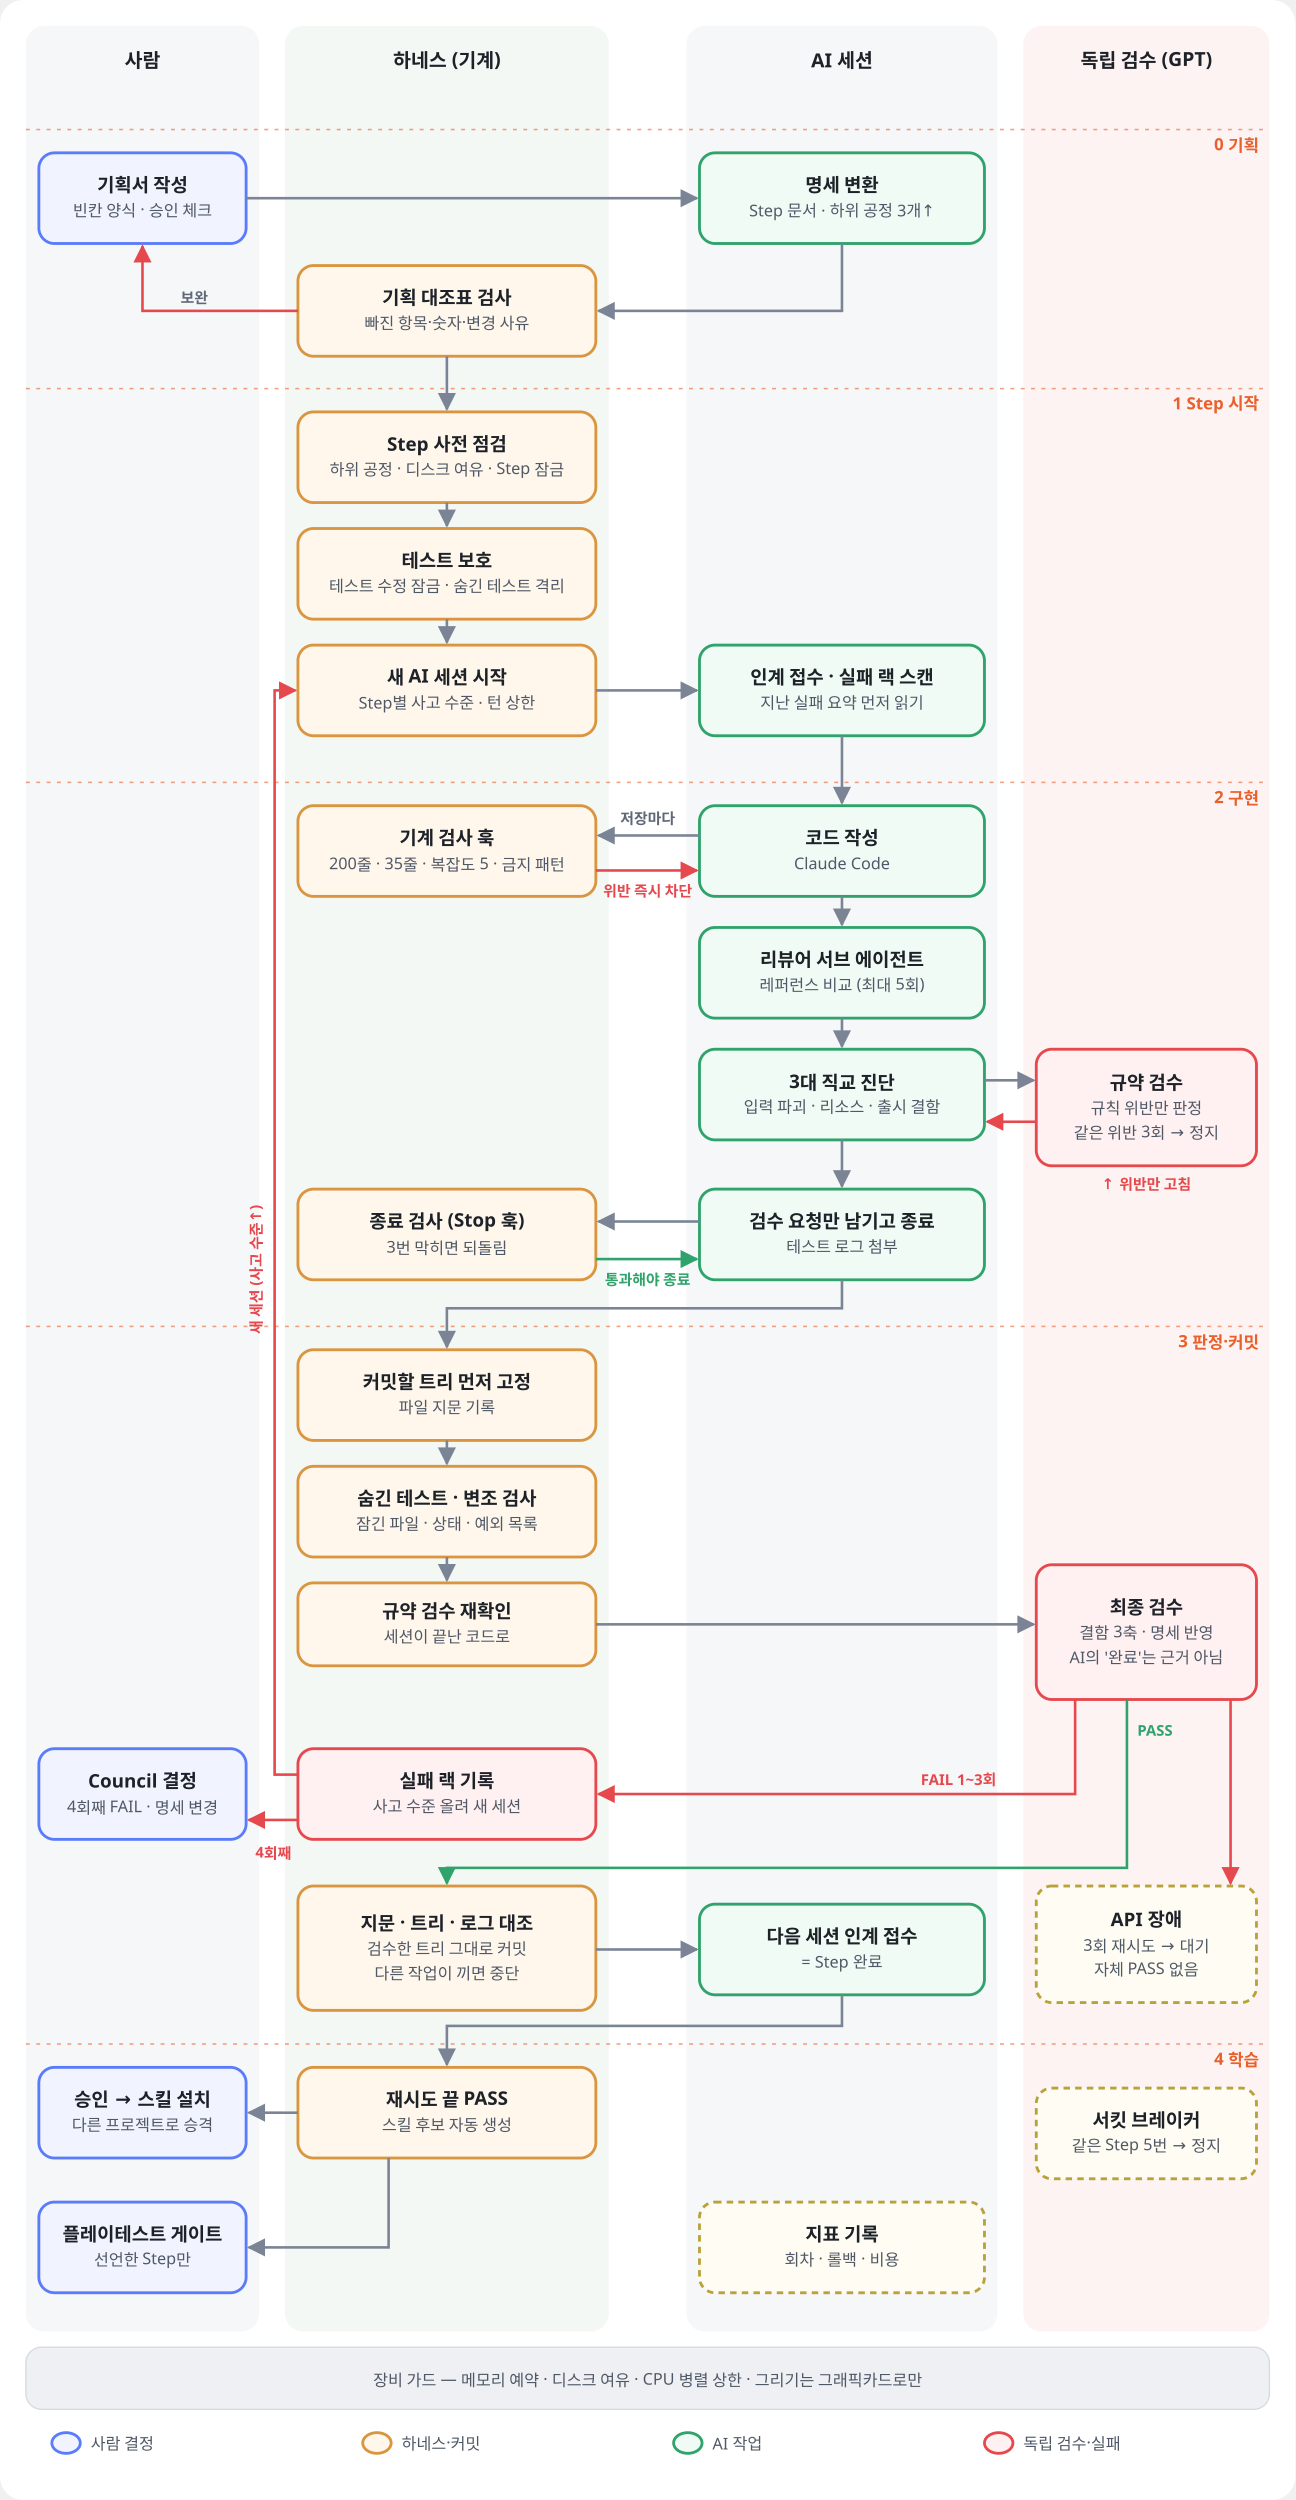
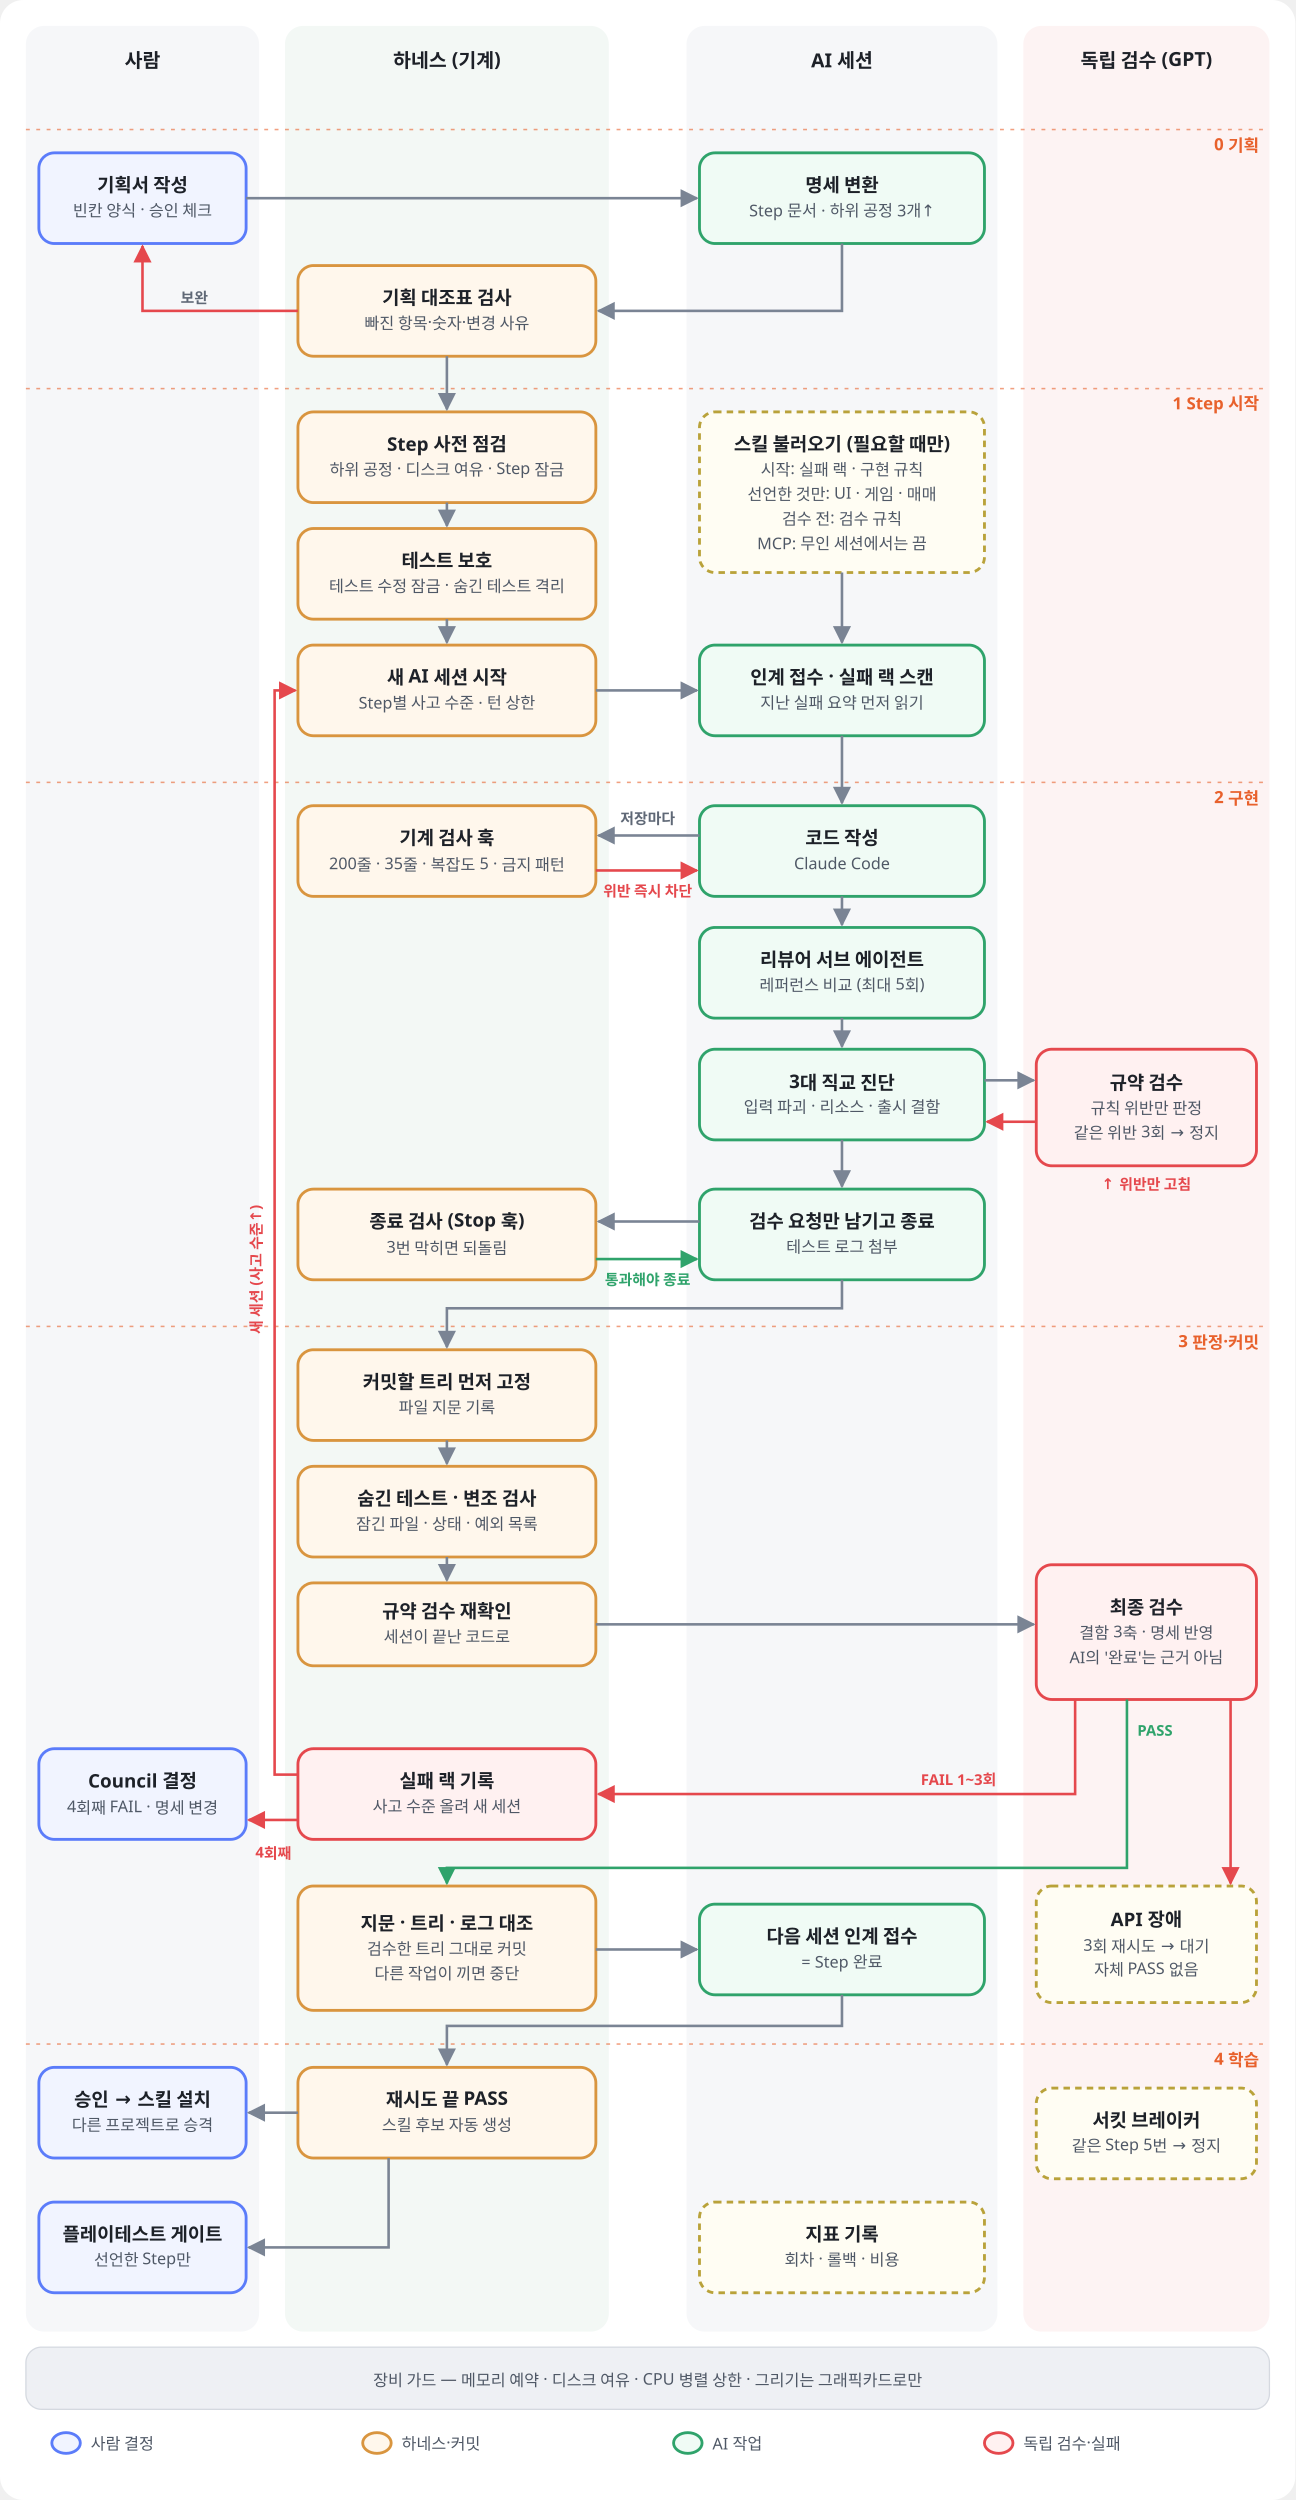
<svg xmlns="http://www.w3.org/2000/svg" viewBox="0 0 1000 1930" role="img" aria-label="레드 샌드위치 하네스 전체 메커니즘">
  <style>
.bg{fill:#fff}.lane{fill:#f6f7f9}.laneR{fill:#f3f8f5}.laneG{fill:#fdf3f3}
.t{fill:#1d2128;font-family:'Pretendard','Malgun Gothic','Segoe UI',sans-serif;text-anchor:middle}
.b{font-size:14.5px;font-weight:700}.s{font-size:12.5px;fill:#4f5866}.lh{font-size:15px;font-weight:800}
.ph{font-size:13px;font-weight:800;fill:#e8612c;text-anchor:end}.sep{stroke:#e8612c;stroke-width:1.2;stroke-dasharray:3 5;opacity:.6}
.n{stroke-width:2.2;rx:12}.bread{fill:#fff7ec;stroke:#d9953f}.fill{fill:#f0fbf5;stroke:#2fa36b}.red{fill:#fff1f1;stroke:#e5484d}
.hum{fill:#f1f4ff;stroke:#5b7cfa}.note{fill:#fffdf3;stroke:#b9a23a;stroke-dasharray:5 4}
.ar{stroke:#7a8494;stroke-width:2;fill:none}.pass{stroke:#2fa36b}.fail{stroke:#e5484d}
.el{font-size:11.5px;font-weight:700;fill:#5f6876}.ok{fill:#2fa36b}.ng{fill:#e5484d}
.band{fill:#eef0f4;stroke:#d5d9e0}
@media (prefers-color-scheme: dark){.bg{fill:#12161d}.lane{fill:#171c24}.laneR{fill:#15201b}.laneG{fill:#221719}
.t{fill:#e7eaf0}.s,.el{fill:#a6aebb}.bread{fill:#2b2216}.fill{fill:#14271d}.red{fill:#2c1517}.hum{fill:#18203a}
.note{fill:#26230f}.ar{stroke:#8d97a8}.band{fill:#1c222c;stroke:#323a47}}
</style>
  <defs>
    <marker id="mn" viewBox="0 0 10 10" refX="9" refY="5" markerWidth="7" markerHeight="7" orient="auto">
      <path d="M0,0 L10,5 L0,10 z" fill="#7a8494" />
    </marker>
    <marker id="mp" viewBox="0 0 10 10" refX="9" refY="5" markerWidth="7" markerHeight="7" orient="auto">
      <path d="M0,0 L10,5 L0,10 z" fill="#2fa36b" />
    </marker>
    <marker id="mf" viewBox="0 0 10 10" refX="9" refY="5" markerWidth="7" markerHeight="7" orient="auto">
      <path d="M0,0 L10,5 L0,10 z" fill="#e5484d" />
    </marker>
  </defs>
  <rect class="bg" width="1000" height="1930" rx="18" />
  <rect class="lane" x="20" y="20" width="180" height="1780" rx="14" />
  <text class="t lh" x="110.0" y="52">사람</text>
  <rect class="laneR" x="220" y="20" width="250" height="1780" rx="14" />
  <text class="t lh" x="345.0" y="52">하네스 (기계)</text>
  <rect class="lane" x="530" y="20" width="240" height="1780" rx="14" />
  <text class="t lh" x="650.0" y="52">AI 세션</text>
  <rect class="laneG" x="790" y="20" width="190" height="1780" rx="14" />
  <text class="t lh" x="885.0" y="52">독립 검수 (GPT)</text>
  <line class="sep" x1="20" x2="980" y1="100" y2="100" />
  <text class="t ph" x="972" y="116">0 기획</text>
  <line class="sep" x1="20" x2="980" y1="300" y2="300" />
  <text class="t ph" x="972" y="316">1 Step 시작</text>
  <line class="sep" x1="20" x2="980" y1="604" y2="604" />
  <text class="t ph" x="972" y="620">2 구현</text>
  <line class="sep" x1="20" x2="980" y1="1024" y2="1024" />
  <text class="t ph" x="972" y="1040">3 판정·커밋</text>
  <line class="sep" x1="20" x2="980" y1="1578" y2="1578" />
  <text class="t ph" x="972" y="1594">4 학습</text>
  <rect class="n hum" x="30" y="118" width="160" height="70" rx="12" />
  <text class="t b" x="110.0" y="148.0">기획서 작성</text>
  <text class="t s" x="110.0" y="167.0">빈칸 양식 · 승인 체크</text>
  <rect class="n fill" x="540" y="118" width="220" height="70" rx="12" />
  <text class="t b" x="650.0" y="148.0">명세 변환</text>
  <text class="t s" x="650.0" y="167.0">Step 문서 · 하위 공정 3개↑</text>
  <rect class="n bread" x="230" y="205" width="230" height="70" rx="12" />
  <text class="t b" x="345.0" y="235.0">기획 대조표 검사</text>
  <text class="t s" x="345.0" y="254.0">빠진 항목·숫자·변경 사유</text>
  <rect class="n bread" x="230" y="318" width="230" height="70" rx="12" />
  <text class="t b" x="345.0" y="348.0">Step 사전 점검</text>
  <text class="t s" x="345.0" y="367.0">하위 공정 · 디스크 여유 · Step 잠금</text>
  <rect class="n bread" x="230" y="408" width="230" height="70" rx="12" />
  <text class="t b" x="345.0" y="438.0">테스트 보호</text>
  <text class="t s" x="345.0" y="457.0">테스트 수정 잠금 · 숨긴 테스트 격리</text>
  <rect class="n bread" x="230" y="498" width="230" height="70" rx="12" />
  <text class="t b" x="345.0" y="528.0">새 AI 세션 시작</text>
  <text class="t s" x="345.0" y="547.0">Step별 사고 수준 · 턴 상한</text>
  <rect class="n fill" x="540" y="498" width="220" height="70" rx="12" />
  <text class="t b" x="650.0" y="528.0">인계 접수 · 실패 랙 스캔</text>
  <text class="t s" x="650.0" y="547.0">지난 실패 요약 먼저 읽기</text>
  <rect class="n fill" x="540" y="622" width="220" height="70" rx="12" />
  <text class="t b" x="650.0" y="652.0">코드 작성</text>
  <text class="t s" x="650.0" y="671.0">Claude Code</text>
  <rect class="n bread" x="230" y="622" width="230" height="70" rx="12" />
  <text class="t b" x="345.0" y="652.0">기계 검사 훅</text>
  <text class="t s" x="345.0" y="671.0">200줄 · 35줄 · 복잡도 5 · 금지 패턴</text>
  <rect class="n fill" x="540" y="716" width="220" height="70" rx="12" />
  <text class="t b" x="650.0" y="746.0">리뷰어 서브 에이전트</text>
  <text class="t s" x="650.0" y="765.0">레퍼런스 비교 (최대 5회)</text>
  <rect class="n fill" x="540" y="810" width="220" height="70" rx="12" />
  <text class="t b" x="650.0" y="840.0">3대 직교 진단</text>
  <text class="t s" x="650.0" y="859.0">입력 파괴 · 리소스 · 출시 결함</text>
  <rect class="n red" x="800" y="810" width="170" height="90" rx="12" />
  <text class="t b" x="885.0" y="841.0">규약 검수</text>
  <text class="t s" x="885.0" y="860.0">규칙 위반만 판정</text>
  <text class="t s" x="885.0" y="879.0">같은 위반 3회 → 정지</text>
  <rect class="n fill" x="540" y="918" width="220" height="70" rx="12" />
  <text class="t b" x="650.0" y="948.0">검수 요청만 남기고 종료</text>
  <text class="t s" x="650.0" y="967.0">테스트 로그 첨부</text>
  <rect class="n bread" x="230" y="918" width="230" height="70" rx="12" />
  <text class="t b" x="345.0" y="948.0">종료 검사 (Stop 훅)</text>
  <text class="t s" x="345.0" y="967.0">3번 막히면 되돌림</text>
  <rect class="n bread" x="230" y="1042" width="230" height="70" rx="12" />
  <text class="t b" x="345.0" y="1072.0">커밋할 트리 먼저 고정</text>
  <text class="t s" x="345.0" y="1091.0">파일 지문 기록</text>
  <rect class="n bread" x="230" y="1132" width="230" height="70" rx="12" />
  <text class="t b" x="345.0" y="1162.0">숨긴 테스트 · 변조 검사</text>
  <text class="t s" x="345.0" y="1181.0">잠긴 파일 · 상태 · 예외 목록</text>
  <rect class="n bread" x="230" y="1222" width="230" height="64" rx="12" />
  <text class="t b" x="345.0" y="1249.0">규약 검수 재확인</text>
  <text class="t s" x="345.0" y="1268.0">세션이 끝난 코드로</text>
  <rect class="n red" x="800" y="1208" width="170" height="104" rx="12" />
  <text class="t b" x="885.0" y="1246.0">최종 검수</text>
  <text class="t s" x="885.0" y="1265.0">결함 3축 · 명세 반영</text>
  <text class="t s" x="885.0" y="1284.0">AI의 '완료'는 근거 아님</text>
  <rect class="n red" x="230" y="1350" width="230" height="70" rx="12" />
  <text class="t b" x="345.0" y="1380.0">실패 랙 기록</text>
  <text class="t s" x="345.0" y="1399.0">사고 수준 올려 새 세션</text>
  <rect class="n hum" x="30" y="1350" width="160" height="70" rx="12" />
  <text class="t b" x="110.0" y="1380.0">Council 결정</text>
  <text class="t s" x="110.0" y="1399.0">4회째 FAIL · 명세 변경</text>
  <rect class="n note" x="800" y="1456" width="170" height="90" rx="12" />
  <text class="t b" x="885.0" y="1487.0">API 장애</text>
  <text class="t s" x="885.0" y="1506.0">3회 재시도 → 대기</text>
  <text class="t s" x="885.0" y="1525.0">자체 PASS 없음</text>
  <rect class="n bread" x="230" y="1456" width="230" height="96" rx="12" />
  <text class="t b" x="345.0" y="1490.0">지문 · 트리 · 로그 대조</text>
  <text class="t s" x="345.0" y="1509.0">검수한 트리 그대로 커밋</text>
  <text class="t s" x="345.0" y="1528.0">다른 작업이 끼면 중단</text>
  <rect class="n fill" x="540" y="1470" width="220" height="70" rx="12" />
  <text class="t b" x="650.0" y="1500.0">다음 세션 인계 접수</text>
  <text class="t s" x="650.0" y="1519.0">= Step 완료</text>
  <rect class="n bread" x="230" y="1596" width="230" height="70" rx="12" />
  <text class="t b" x="345.0" y="1626.0">재시도 끝 PASS</text>
  <text class="t s" x="345.0" y="1645.0">스킬 후보 자동 생성</text>
  <rect class="n hum" x="30" y="1596" width="160" height="70" rx="12" />
  <text class="t b" x="110.0" y="1626.0">승인 → 스킬 설치</text>
  <text class="t s" x="110.0" y="1645.0">다른 프로젝트로 승격</text>
  <rect class="n note" x="800" y="1612" width="170" height="70" rx="12" />
  <text class="t b" x="885.0" y="1642.0">서킷 브레이커</text>
  <text class="t s" x="885.0" y="1661.0">같은 Step 5번 → 정지</text>
  <rect class="n hum" x="30" y="1700" width="160" height="70" rx="12" />
  <text class="t b" x="110.0" y="1730.0">플레이테스트 게이트</text>
  <text class="t s" x="110.0" y="1749.0">선언한 Step만</text>
  <rect class="n note" x="540" y="1700" width="220" height="70" rx="12" />
  <text class="t b" x="650.0" y="1730.0">지표 기록</text>
  <text class="t s" x="650.0" y="1749.0">회차 · 롤백 · 비용</text>
+   <rect class="n note" x="540" y="318" width="220" height="124" rx="12" />
+   <text class="t b" x="650.0" y="348.0">스킬 불러오기 (필요할 때만)</text>
+   <text class="t s" x="650.0" y="367.0">시작: 실패 랙 · 구현 규칙</text>
+   <text class="t s" x="650.0" y="386.0">선언한 것만: UI · 게임 · 매매</text>
+   <text class="t s" x="650.0" y="405.0">검수 전: 검수 규칙</text>
+   <text class="t s" x="650.0" y="424.0">MCP: 무인 세션에서는 끔</text>
  <path class="ar " d="M190,153 H538" marker-end="url(#mn)" />
  <path class="ar " d="M650,188 V240 H462" marker-end="url(#mn)" />
  <path class="ar fail" d="M230,240 H110 V190" marker-end="url(#mf)" />
  <text class="t el" x="150" y="234" style="text-anchor:middle">보완</text>
  <path class="ar " d="M345,275 V316" marker-end="url(#mn)" />
  <path class="ar " d="M345,388 V406" marker-end="url(#mn)" />
  <path class="ar " d="M345,478 V496" marker-end="url(#mn)" />
  <path class="ar " d="M460,533 H538" marker-end="url(#mn)" />
  <path class="ar " d="M650,568 V620" marker-end="url(#mn)" />
+   <path class="ar " d="M650,442 V496" marker-end="url(#mn)" />
  <path class="ar " d="M540,645 H462" marker-end="url(#mn)" />
  <text class="t el" x="500" y="636" style="text-anchor:middle">저장마다</text>
  <path class="ar fail" d="M460,672 H538" marker-end="url(#mf)" />
  <text class="t el ng" x="500" y="692" style="text-anchor:middle">위반 즉시 차단</text>
  <path class="ar " d="M650,692 V714" marker-end="url(#mn)" />
  <path class="ar " d="M650,786 V808" marker-end="url(#mn)" />
  <path class="ar " d="M760,834 H798" marker-end="url(#mn)" />
  <path class="ar fail" d="M800,866 H762" marker-end="url(#mf)" />
  <path class="ar " d="M650,880 V916" marker-end="url(#mn)" />
  <path class="ar " d="M540,943 H462" marker-end="url(#mn)" />
  <path class="ar pass" d="M460,972 H538" marker-end="url(#mp)" />
  <text class="t el ok" x="500" y="992" style="text-anchor:middle">통과해야 종료</text>
  <path class="ar " d="M650,988 V1010 H345 V1040" marker-end="url(#mn)" />
  <path class="ar " d="M345,1112 V1130" marker-end="url(#mn)" />
  <path class="ar " d="M345,1202 V1220" marker-end="url(#mn)" />
  <path class="ar " d="M460,1254 H798" marker-end="url(#mn)" />
  <path class="ar fail" d="M830,1312 V1385 H462" marker-end="url(#mf)" />
  <text class="t el ng" x="740" y="1378" style="text-anchor:middle">FAIL 1~3회</text>
  <path class="ar fail" d="M230,1370 H212 V533 H228" marker-end="url(#mf)" />
  <path class="ar fail" d="M230,1405 H192" marker-end="url(#mf)" />
  <text class="t el ng" x="211" y="1434" style="text-anchor:middle">4회째</text>
  <path class="ar fail" d="M950,1312 V1454" marker-end="url(#mf)" />
  <path class="ar pass" d="M870,1312 V1442 H345 V1454" marker-end="url(#mp)" />
  <text class="t el ok" x="878" y="1340" style="text-anchor:start">PASS</text>
  <path class="ar " d="M460,1505 H538" marker-end="url(#mn)" />
  <path class="ar " d="M650,1540 V1564 H345 V1594" marker-end="url(#mn)" />
  <path class="ar " d="M230,1631 H192" marker-end="url(#mn)" />
  <path class="ar " d="M300,1666 V1735 H192" marker-end="url(#mn)" />
  <text class="t el ng" x="202" y="980" transform="rotate(-90 202 980)">새 세션 (사고 수준↑)</text>
  <text class="t el ng" x="885" y="918">↑ 위반만 고침</text>
  <rect class="band" x="20" y="1812" width="960" height="48" rx="12" />
  <text class="t s" x="500" y="1842">장비 가드 — 메모리 예약 · 디스크 여유 · CPU 병렬 상한 · 그리기는 그래픽카드로만</text>
  <rect class="n hum" x="40" y="1878" width="22" height="16" rx="4" />
  <text class="t s" x="70" y="1891" style="text-anchor:start">사람 결정</text>
  <rect class="n bread" x="280" y="1878" width="22" height="16" rx="4" />
  <text class="t s" x="310" y="1891" style="text-anchor:start">하네스·커밋</text>
  <rect class="n fill" x="520" y="1878" width="22" height="16" rx="4" />
  <text class="t s" x="550" y="1891" style="text-anchor:start">AI 작업</text>
  <rect class="n red" x="760" y="1878" width="22" height="16" rx="4" />
  <text class="t s" x="790" y="1891" style="text-anchor:start">독립 검수·실패</text>
</svg>
